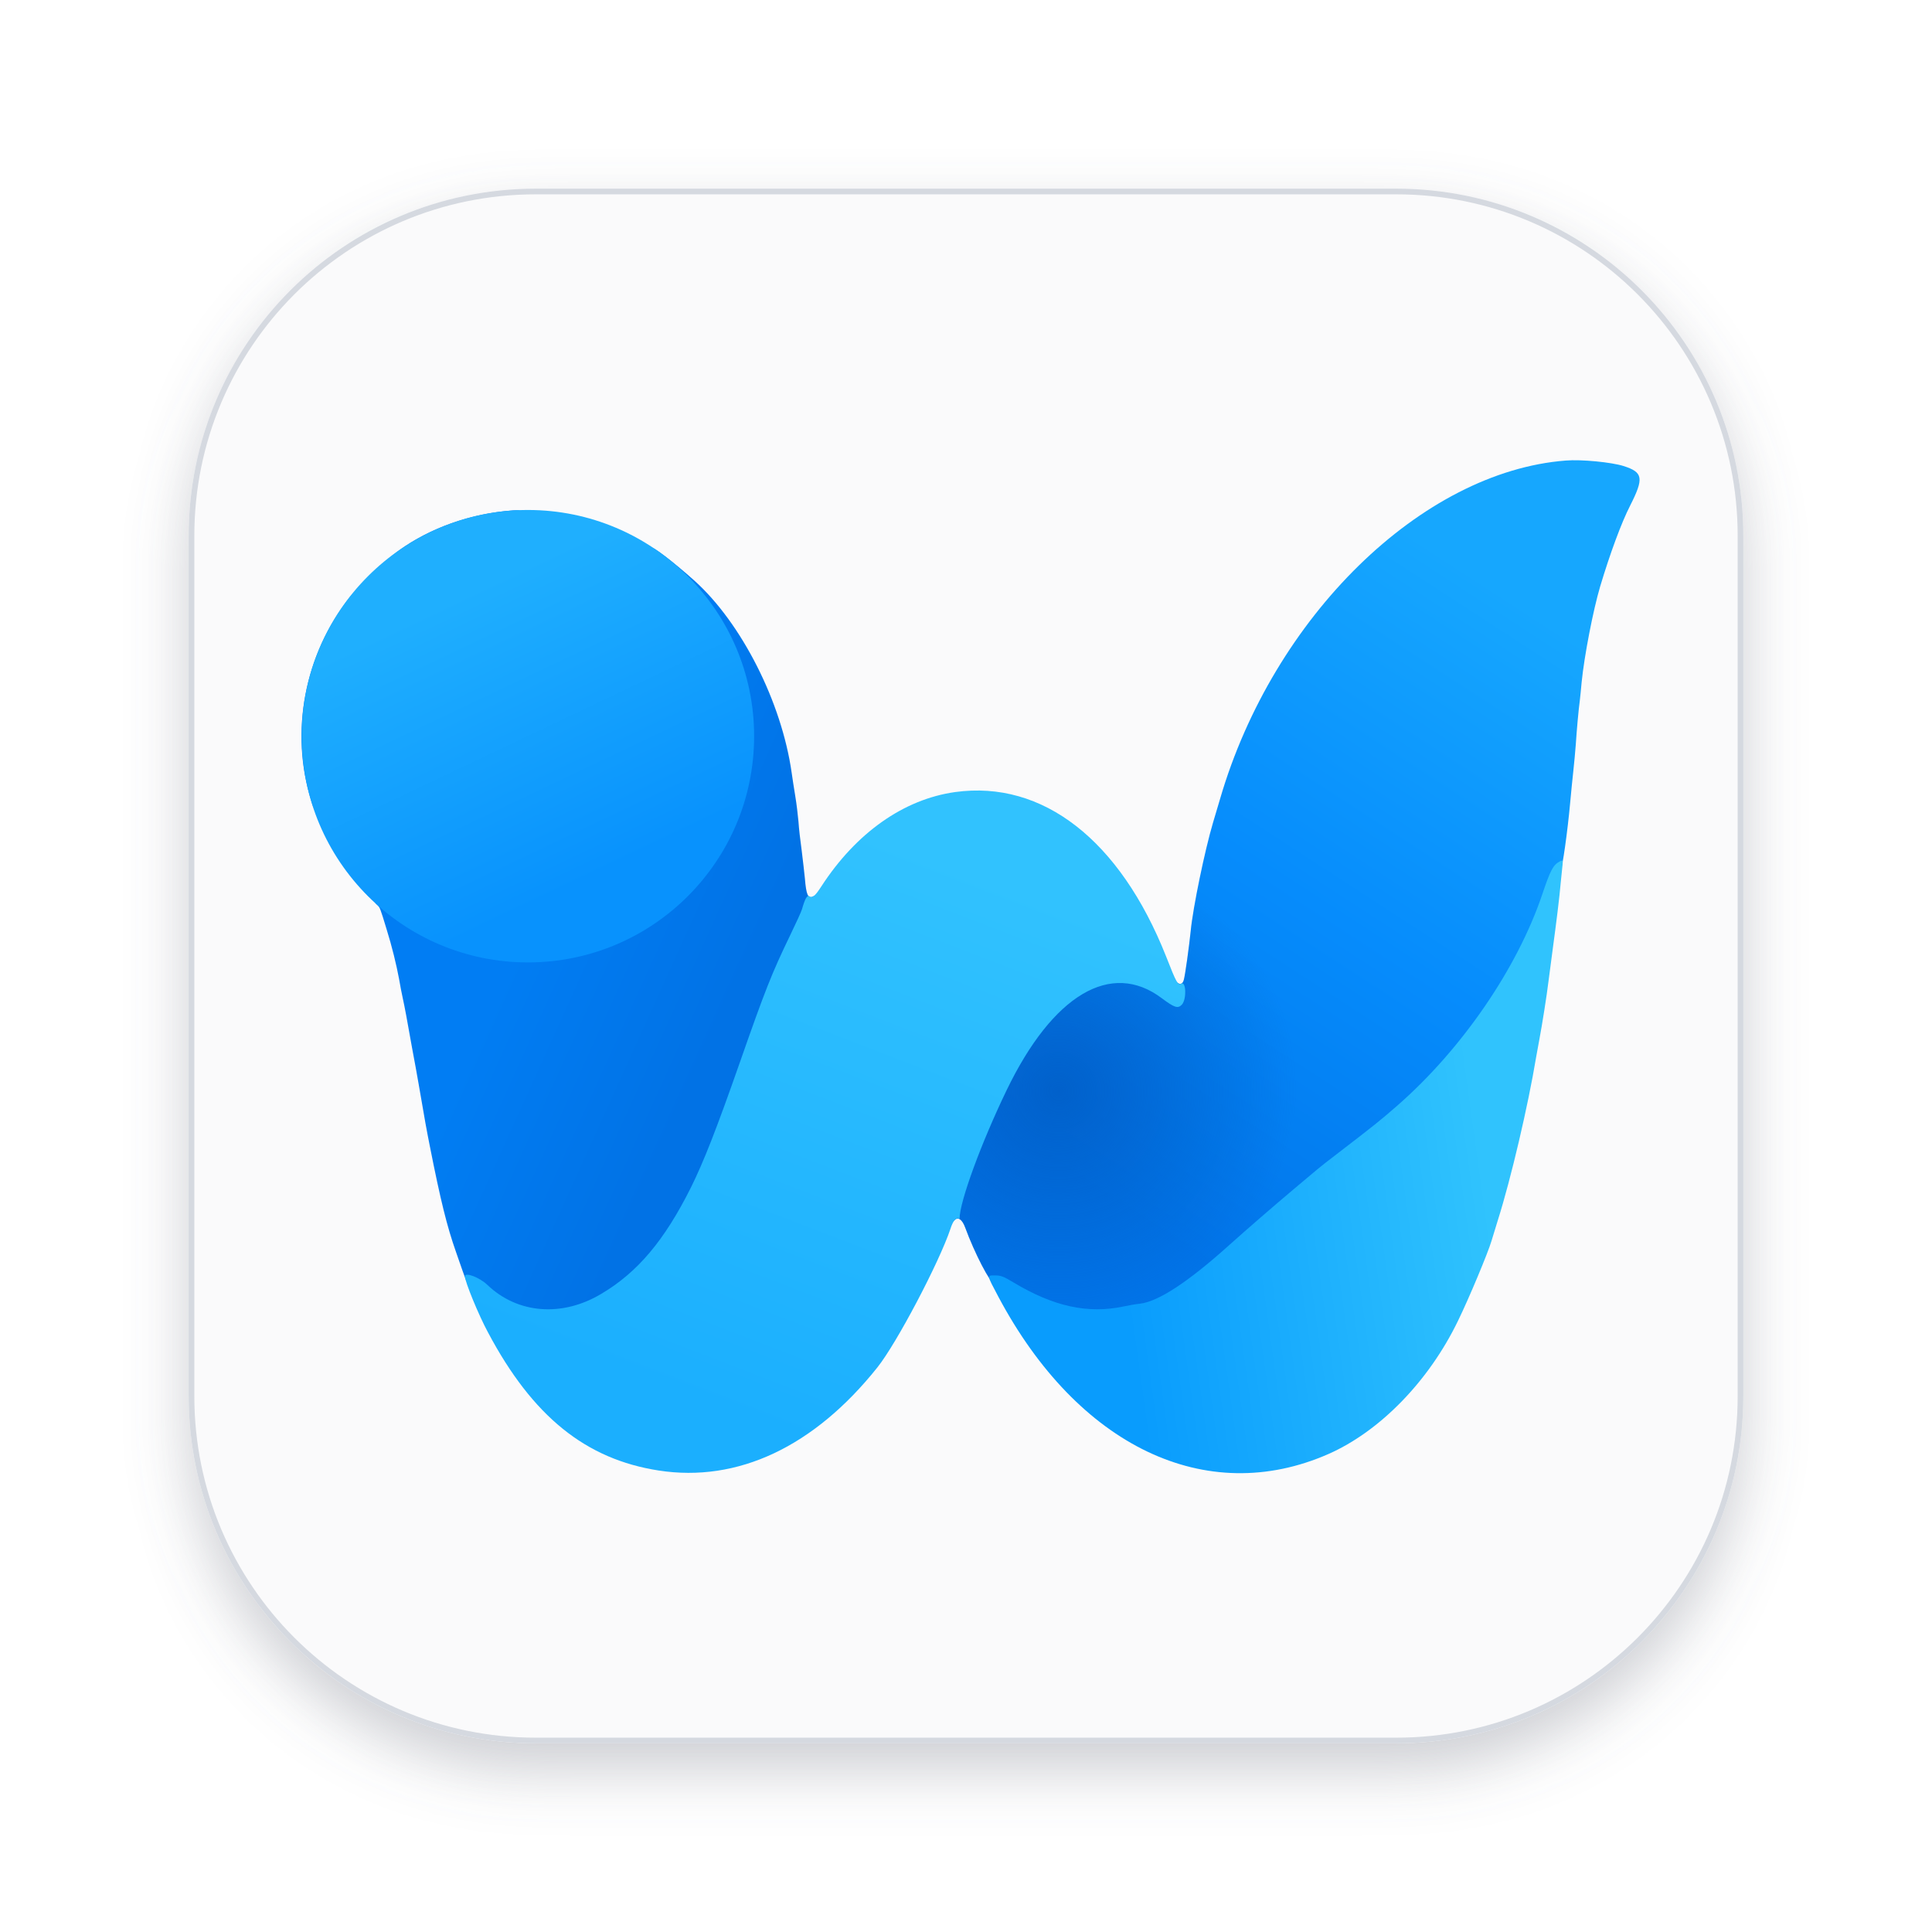
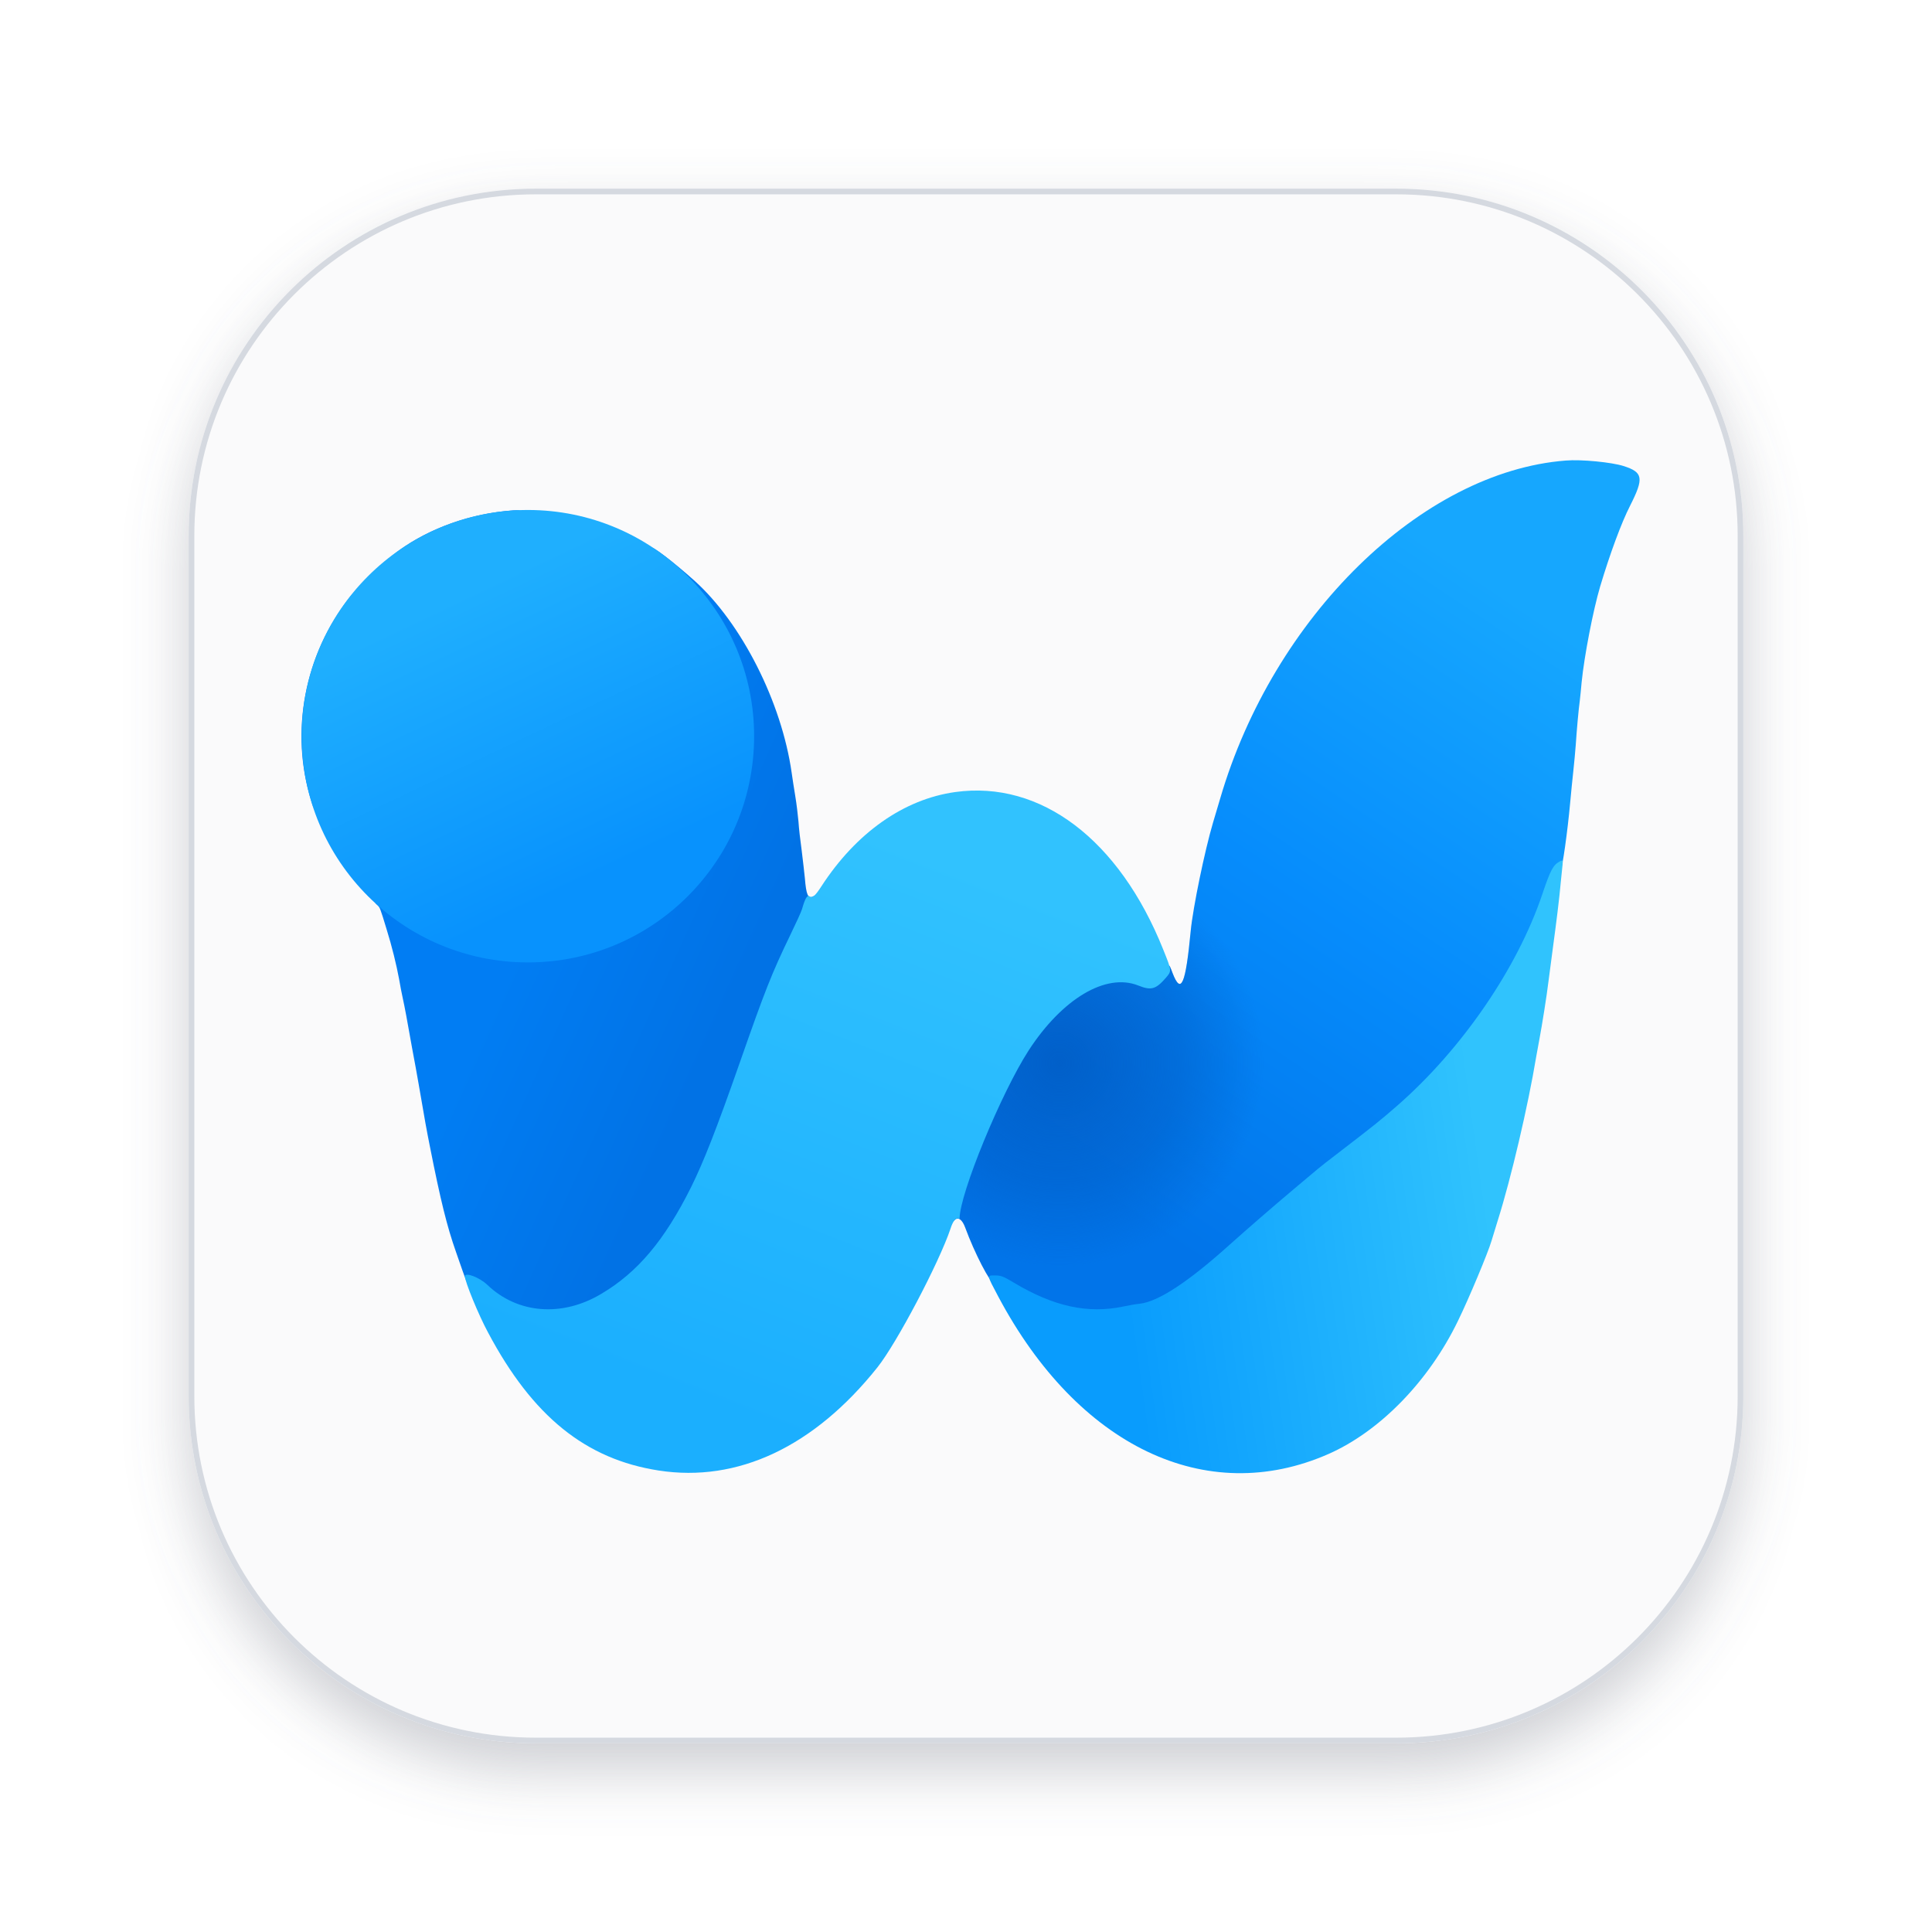
<svg xmlns="http://www.w3.org/2000/svg" width="1024" height="1024" viewBox="0 0 1024 1024" fill="none" role="img" aria-label="A blue ribbon W with a round head at its upper left, on a pale tile">
  <defs>
    <linearGradient id="head" x1="314.8" y1="464.7" x2="244.0" y2="315.8" gradientUnits="userSpaceOnUse">
      <stop offset="0" stop-color="#0892FD" />
      <stop offset="1" stop-color="#1FAFFE" />
    </linearGradient>
    <linearGradient id="back" x1="350.6" y1="612.9" x2="245.7" y2="565.4" gradientUnits="userSpaceOnUse">
      <stop offset="0" stop-color="#0172E5" />
      <stop offset="1" stop-color="#017DF3" />
    </linearGradient>
-     <linearGradient id="tail" x1="594.8" y1="642.1" x2="804.9" y2="318.8" gradientUnits="userSpaceOnUse">
+     <linearGradient id="tail" x1="592.4" y1="640.9" x2="806.9" y2="320.2" gradientUnits="userSpaceOnUse">
      <stop offset="0" stop-color="#0174E9" />
      <stop offset="0.5" stop-color="#068CFC" />
      <stop offset="1" stop-color="#16A7FE" />
    </linearGradient>
-     <linearGradient id="ribbon" x1="389.0" y1="750.9" x2="502.5" y2="455.9" gradientUnits="userSpaceOnUse">
+     <linearGradient id="ribbon" x1="388.3" y1="751.2" x2="503.4" y2="456.1" gradientUnits="userSpaceOnUse">
      <stop offset="0" stop-color="#1BAFFE" />
      <stop offset="1" stop-color="#31C2FE" />
    </linearGradient>
    <linearGradient id="rise" x1="597.1" y1="694.3" x2="793.0" y2="667.1" gradientUnits="userSpaceOnUse">
      <stop offset="0" stop-color="#099CFD" />
      <stop offset="1" stop-color="#30C3FD" />
    </linearGradient>
-     <radialGradient id="fold" cx="561.1" cy="578.3" r="126.0" gradientUnits="userSpaceOnUse">
-       <stop offset="0" stop-color="#015EC7" stop-opacity=".9" />
+     <radialGradient id="fold" cx="561.6" cy="563.5" r="108.1" gradientUnits="userSpaceOnUse">
+       <stop offset="0" stop-color="#015EC7" stop-opacity=".95" />
+       <stop offset=".6" stop-color="#015EC7" stop-opacity=".5" />
      <stop offset="1" stop-color="#015EC7" stop-opacity="0" />
    </radialGradient>
    <linearGradient id="field" gradientUnits="userSpaceOnUse">
      <stop stop-color="#FAFAFB" />
    </linearGradient>
    <linearGradient id="edge" gradientUnits="userSpaceOnUse">
      <stop stop-color="#D5D9E0" />
    </linearGradient>
    <linearGradient id="shade" gradientUnits="userSpaceOnUse">
      <stop stop-color="#6B7280" />
    </linearGradient>
    <linearGradient id="solid" gradientUnits="userSpaceOnUse">
      <stop stop-color="#0A78EE" />
    </linearGradient>
    <filter id="soft" x="-10%" y="-10%" width="120%" height="120%">
      <feGaussianBlur stdDeviation="16" />
    </filter>
  </defs>
  <g id="tile">
    <rect x="100" y="114" width="824" height="824" rx="184" fill="url(#shade)" fill-opacity=".34" filter="url(#soft)" />
    <rect x="100" y="100" width="824" height="824" rx="184" fill="url(#field)" />
    <rect x="101.5" y="101.5" width="821" height="821" rx="182.5" stroke="url(#edge)" stroke-width="3" />
  </g>
  <g id="mark">
    <path d="M267.5 270.9C245.5 273.3 224.1 281.6 208.5 294C204.6 297.1 204.4 297.5 206.6 298.2C208.5 298.9 209.8 298.4 213.2 295.9C228.7 284.7 256.5 274.5 270.5 275C273.9 275.2 275.7 274.1 276.4 271.8C276.8 270.3 274.9 270.1 267.5 270.9ZM345.1 290.3C344.7 290.9 344.7 292.9 345.1 294C345.3 294.5 346.8 296 348.6 297.3C351.5 299.4 352.7 299.9 353.9 299.7C354.1 299.7 354.2 300 354.2 300.5C354.2 300.9 357.2 304.3 361.3 308.4C397 344.2 405.8 396.2 383.8 441.1C351.2 507.8 265.4 527 207.5 480.5C203.7 477.5 202.9 477.1 200.9 477.3C198.6 477.6 198.3 478.2 199.9 479.6C201.4 481 201.5 481.3 204.9 492.5C207.8 501.8 210.1 511.3 211.5 518.8C212.1 522.2 212.9 526.6 213.4 528.7C213.9 530.8 214.7 535.1 215.3 538.2C215.9 541.4 217.3 549.1 218.4 555.4C219.6 561.6 221.2 570.6 222 575.2C225.3 594.6 226.2 599.3 227.8 607.4C233.5 636.2 236.9 650 241.7 663.6C247.6 680.6 247.4 680.1 248.7 680.3C251.3 680.5 252 680.9 255.5 684.2C283.3 710.3 326.6 698.6 354.6 657.3C365.9 640.7 372.1 628.4 381.8 603.4C386.9 590.4 388.6 585.8 395.9 564.9C409.3 526.5 412.9 517.4 422 498.9C424.8 493.2 427.9 486.2 428.9 483.4C429.9 480.7 431 477.6 431.3 476.7C432.1 474.7 432 474.5 430.8 475.2C428.3 476.5 427.3 474.2 426.6 465.5C426.3 462.3 425.5 455.7 424.9 450.7C424.2 445.7 423.4 438.8 423.2 435.4C422.9 432.1 422.2 426 421.5 421.9C420.8 417.8 420 412.3 419.6 409.6C414.3 372.2 393.1 330.3 368.1 307.8C356.9 297.8 345.8 289.3 345.1 290.3ZM185.5 316.4C161.3 347 153.5 387.9 165 424.6C166.3 428.7 166.2 428.5 167.4 427.7C169.3 426.5 169.3 424.9 167.8 418.9C160.3 389.7 165 357.1 180.4 331.5C181.6 329.5 182.6 327.4 182.6 326.7C182.6 325.8 182.9 325.5 183.5 325.3C186 324.7 189.9 317.7 189.1 315.3C188.4 313.2 188 313.3 185.5 316.4Z" fill="url(#back)" />
-     <path d="M829.9 244.1C753.5 250 674.9 326.8 646.7 423.3C645.4 427.7 643.7 433.5 642.9 436.1C638.6 450.6 632.3 480.9 631.1 493.4C630.3 501.3 628.1 517.5 627.4 519.5C626.8 521.5 625.6 522 624.1 520.9C622.6 519.8 622.4 520.4 623.5 523.2C624.1 525.1 624.3 528 623.7 528.9C623.4 529.3 622.4 528.7 618.8 526.1C589.1 503.7 555.7 522.3 529.9 575.7C513.6 609.3 498.5 654 505.9 646.7C507.8 644.8 510 646.3 511.6 650.7C516.5 664.1 524.8 680.1 526.8 680.2C529.6 680.2 530 680.4 534 682.8C556.2 696 577.1 700.9 594.4 696.8C596.4 696.3 599.8 695.8 601.9 695.5C615 694.2 629.8 685.1 653.7 663.6C663.4 654.8 677.6 642.5 688.3 633.6C693.3 629.4 698.9 624.7 700.8 623.1C702.7 621.5 707.3 617.9 711 615C731.3 599.6 733.8 597.5 743.2 589.4C778.1 558.8 807.8 515.6 821.3 475.7C824.6 465.9 825.7 463 827.1 461.5C828.1 460.4 830.9 440.1 832.2 425.7C832.7 420.5 833.4 412.8 833.9 408.6C834.4 404.4 834.9 398.1 835.2 394.6C835.7 386.9 836.7 375.8 837.3 371.6C837.5 369.8 838 365.3 838.3 361.6C839.7 347.6 844.4 323.4 848.1 310.9C853.4 293.2 859.4 277 864 268C871.4 253.4 870.9 250.3 860.5 247C854.2 245 838.1 243.4 829.9 244.1Z" fill="url(#tail)" />
-     <path d="M829.9 244.1C753.5 250 674.9 326.8 646.7 423.3C645.4 427.7 643.7 433.5 642.9 436.1C638.6 450.6 632.3 480.9 631.1 493.4C630.3 501.3 628.1 517.5 627.4 519.5C626.8 521.5 625.6 522 624.1 520.9C622.6 519.8 622.4 520.4 623.5 523.2C624.1 525.1 624.3 528 623.7 528.9C623.4 529.3 622.4 528.7 618.8 526.1C589.1 503.7 555.7 522.3 529.9 575.7C513.6 609.3 498.5 654 505.9 646.7C507.8 644.8 510 646.3 511.6 650.7C516.5 664.1 524.8 680.1 526.8 680.2C529.6 680.2 530 680.4 534 682.8C556.2 696 577.1 700.9 594.4 696.8C596.4 696.3 599.8 695.8 601.9 695.5C615 694.2 629.8 685.1 653.7 663.6C663.4 654.8 677.6 642.5 688.3 633.6C693.3 629.4 698.9 624.7 700.8 623.1C702.7 621.5 707.3 617.9 711 615C731.3 599.6 733.8 597.5 743.2 589.4C778.1 558.8 807.8 515.6 821.3 475.7C824.6 465.9 825.7 463 827.1 461.5C828.1 460.4 830.9 440.1 832.2 425.7C832.7 420.5 833.4 412.8 833.9 408.6C834.4 404.4 834.9 398.1 835.2 394.6C835.7 386.9 836.7 375.8 837.3 371.6C837.5 369.8 838 365.3 838.3 361.6C839.7 347.6 844.4 323.4 848.1 310.9C853.4 293.2 859.4 277 864 268C871.4 253.4 870.9 250.3 860.5 247C854.2 245 838.1 243.4 829.9 244.1Z" fill="url(#fold)" />
+     <path d="M829.9 244.1C753.5 250 674.9 326.8 646.7 423.3C645.4 427.7 643.7 433.5 642.9 436.1C638.6 450.6 632.3 480.9 631.1 493.4C628.4 521.9 626 527.4 621.5 515.8C619.3 510 619.9 509.8 612.8 517.6C610.5 520.1 609.6 520.2 604.1 518.3C579.6 509.8 551.1 531.8 529.9 575.7C513.6 609.3 498.5 654 505.9 646.7C507.8 644.8 510 646.3 511.6 650.7C516.5 664.1 524.8 680.1 526.8 680.2C529.6 680.2 530 680.4 534 682.8C556.2 696 577.1 700.9 594.4 696.8C596.4 696.3 599.8 695.8 601.9 695.5C615 694.2 629.8 685.1 653.7 663.6C663.4 654.8 677.6 642.5 688.3 633.6C693.3 629.4 698.9 624.7 700.8 623.1C702.7 621.5 707.3 617.9 711 615C731.3 599.6 733.8 597.5 743.2 589.4C778.1 558.8 807.8 515.6 821.3 475.7C824.6 465.9 825.7 463 827.1 461.5C828.1 460.4 830.9 440.1 832.2 425.7C832.7 420.5 833.4 412.8 833.9 408.6C834.4 404.4 834.9 398.1 835.2 394.6C835.7 386.9 836.7 375.8 837.3 371.6C837.5 369.8 838 365.3 838.3 361.6C839.7 347.6 844.4 323.4 848.1 310.9C853.4 293.2 859.4 277 864 268C871.4 253.4 870.9 250.3 860.5 247C854.2 245 838.1 243.4 829.9 244.1Z" fill="url(#tail)" />
+     <path d="M829.9 244.1C753.5 250 674.9 326.8 646.7 423.3C645.4 427.7 643.7 433.5 642.9 436.1C638.6 450.6 632.3 480.9 631.1 493.4C628.4 521.9 626 527.4 621.5 515.8C619.3 510 619.9 509.8 612.8 517.6C610.5 520.1 609.6 520.2 604.1 518.3C579.6 509.8 551.1 531.8 529.9 575.7C513.6 609.3 498.5 654 505.9 646.7C507.8 644.8 510 646.3 511.6 650.7C516.5 664.1 524.8 680.1 526.8 680.2C529.6 680.2 530 680.4 534 682.8C556.2 696 577.1 700.9 594.4 696.8C596.4 696.3 599.8 695.8 601.9 695.5C615 694.2 629.8 685.1 653.7 663.6C663.4 654.8 677.6 642.5 688.3 633.6C693.3 629.4 698.9 624.7 700.8 623.1C702.7 621.5 707.3 617.9 711 615C731.3 599.6 733.8 597.5 743.2 589.4C778.1 558.8 807.8 515.6 821.3 475.7C824.6 465.9 825.7 463 827.1 461.5C828.1 460.4 830.9 440.1 832.2 425.7C832.7 420.5 833.4 412.8 833.9 408.6C834.4 404.4 834.9 398.1 835.2 394.6C835.7 386.9 836.7 375.8 837.3 371.6C837.5 369.8 838 365.3 838.3 361.6C839.7 347.6 844.4 323.4 848.1 310.9C853.4 293.2 859.4 277 864 268C871.4 253.4 870.9 250.3 860.5 247C854.2 245 838.1 243.4 829.9 244.1Z" fill="url(#fold)" />
    <path d="M826.5 456.7C823.2 458.5 821.7 461.3 817.4 474.1C804.2 513.2 774.9 556 740.6 586C731.3 594.1 728.8 596.1 708.5 611.7C704.8 614.5 700.2 618.1 698.3 619.7C696.4 621.3 690.8 626 685.8 630.2C675.1 639.2 660.9 651.5 651.2 660.2C629.7 679.5 613.9 689.9 604.1 691C601.9 691.2 598 691.9 595.3 692.5C576.5 696.4 558.5 692.5 537.3 679.8C531.9 676.5 530.4 676 527.4 676C523 676 522.9 675.5 529.1 687.2C571.3 766.6 639.3 799.1 704 770.7C731.3 758.7 757.3 732.1 772.8 700C778.7 687.9 788.7 663.9 790.5 657.8C790.9 656.5 792.4 651.5 793.9 646.7C800.8 624.9 809.9 586.2 814.2 560.2C814.6 558 815.4 553.8 815.9 550.9C817.3 543.5 819.8 527.9 820.8 519.6C821.3 515.8 822.3 507.9 823.1 502.1C824.8 489.5 826.5 476.3 827.3 467C827.7 463.2 828.1 459.3 828.2 458.2C828.5 456 828.2 455.7 826.5 456.7Z" fill="url(#rise)" />
-     <path d="M506.3 419.8C479 423.6 453.8 441.4 435.4 469.7C431.9 475.1 430.6 476.1 428.9 475C427.8 474.3 426.6 476.5 425.1 481.8C424.7 483.2 421.9 489.3 418.9 495.5C409 516 405.6 524.6 392.1 563.2C379.7 598.6 372.9 615.9 366.2 629.4C352.2 657.4 338 674.3 318.8 685.7C298 698.2 274.4 696.4 258.3 681C254.1 677 246.4 674.1 246.4 676.5C246.4 679.2 253.6 696.9 258.7 706.3C282.3 750.7 310.4 773.4 349.1 779.4C391 785.9 431.5 766.8 465 724.8C475.3 711.9 497.8 669.1 503.8 651.2C505 647.4 506.5 645.5 507.8 645.8C508.2 645.9 508.6 646 508.6 645.9C508.6 637 520 605.9 533.5 577.9C557.9 527.3 588.9 508.8 615.8 529.1C622.5 534.1 624.3 534.7 626.4 532.5C629 529.7 628.7 520 626.1 521.3C624.3 522.3 623.6 521.1 618 506.8C593.6 445.3 552.7 413.4 506.3 419.8Z" fill="url(#ribbon)" />
+     <path d="M506.3 419.8C479 423.6 453.8 441.4 435.4 469.7C431.9 475.1 430.6 476.1 428.9 475C427.8 474.3 426.6 476.5 425.1 481.8C424.7 483.2 421.9 489.3 418.9 495.5C409 516 405.6 524.6 392.1 563.2C379.7 598.6 372.9 615.9 366.2 629.4C352.2 657.4 338 674.3 318.8 685.7C298 698.2 274.4 696.4 258.3 681C254.1 677 246.4 674.1 246.4 676.5C246.4 679.2 253.6 696.9 258.7 706.3C282.3 750.7 310.4 773.4 349.1 779.4C391 785.9 431.5 766.8 465 724.8C475.3 711.9 497.8 669.1 503.8 651.2C505 647.4 506.5 645.5 507.8 645.8C508.2 645.9 508.6 646 508.6 645.9C508.6 632.8 530.6 579.3 545.3 556.6C563.1 529.3 586.1 515.6 603.2 522.3C610.1 525.1 612.6 524.4 617.9 518.3C621.1 514.6 621.1 514.6 616.5 503.2C593.2 445 551.6 413.5 506.3 419.8Z" fill="url(#ribbon)" />
    <circle cx="279.8" cy="390.2" r="119.9" fill="url(#head)" />
  </g>
  <g id="mark-small" display="none">
    <rect x="104" y="104" width="816" height="816" rx="180" stroke="url(#edge)" stroke-width="8" />
    <path d="M267.5 270.9C245.5 273.3 224.1 281.6 208.5 294C204.6 297.1 204.4 297.5 206.6 298.2C208.5 298.9 209.8 298.4 213.2 295.9C228.7 284.7 256.5 274.5 270.5 275C273.9 275.2 275.7 274.1 276.4 271.8C276.8 270.3 274.9 270.1 267.5 270.9ZM345.1 290.3C344.7 290.9 344.7 292.9 345.1 294C345.3 294.5 346.8 296 348.6 297.3C351.5 299.4 352.7 299.9 353.9 299.7C354.1 299.7 354.2 300 354.2 300.5C354.2 300.9 357.2 304.3 361.3 308.4C397 344.2 405.8 396.2 383.8 441.1C351.2 507.8 265.4 527 207.5 480.5C203.7 477.5 202.9 477.1 200.9 477.3C198.6 477.6 198.3 478.2 199.9 479.6C201.4 481 201.5 481.3 204.9 492.5C207.8 501.8 210.1 511.3 211.5 518.8C212.1 522.2 212.9 526.6 213.4 528.7C213.9 530.8 214.7 535.1 215.3 538.2C215.9 541.4 217.3 549.1 218.4 555.4C219.6 561.6 221.2 570.6 222 575.2C225.3 594.6 226.2 599.3 227.8 607.4C233.5 636.2 236.9 650 241.7 663.6C247.6 680.6 247.4 680.1 248.7 680.3C251.3 680.5 252 680.9 255.5 684.2C283.3 710.3 326.6 698.6 354.6 657.3C365.9 640.7 372.1 628.4 381.8 603.4C386.9 590.4 388.6 585.8 395.9 564.9C409.3 526.5 412.9 517.4 422 498.9C424.8 493.2 427.9 486.2 428.9 483.4C429.9 480.7 431 477.6 431.3 476.7C432.1 474.7 432 474.5 430.8 475.2C428.3 476.5 427.3 474.2 426.6 465.5C426.3 462.3 425.5 455.7 424.9 450.7C424.2 445.7 423.4 438.8 423.2 435.4C422.9 432.1 422.2 426 421.5 421.9C420.8 417.8 420 412.3 419.6 409.6C414.3 372.2 393.1 330.3 368.1 307.8C356.9 297.8 345.8 289.3 345.1 290.3ZM185.5 316.4C161.3 347 153.5 387.9 165 424.6C166.3 428.7 166.2 428.5 167.4 427.7C169.3 426.5 169.3 424.9 167.8 418.9C160.3 389.7 165 357.1 180.4 331.5C181.6 329.5 182.6 327.4 182.6 326.7C182.6 325.8 182.9 325.5 183.5 325.3C186 324.7 189.9 317.7 189.1 315.3C188.4 313.2 188 313.3 185.5 316.4Z" fill="url(#back)" />
-     <path d="M829.9 244.1C753.5 250 674.9 326.8 646.7 423.3C645.4 427.7 643.7 433.5 642.9 436.1C638.6 450.6 632.3 480.9 631.1 493.4C630.3 501.3 628.1 517.5 627.4 519.5C626.8 521.5 625.6 522 624.1 520.9C622.6 519.8 622.4 520.4 623.5 523.2C624.1 525.1 624.3 528 623.7 528.9C623.4 529.3 622.4 528.7 618.8 526.1C589.1 503.7 555.7 522.3 529.9 575.7C513.6 609.3 498.5 654 505.9 646.7C507.8 644.8 510 646.3 511.6 650.7C516.5 664.1 524.8 680.1 526.8 680.2C529.6 680.2 530 680.4 534 682.8C556.2 696 577.1 700.9 594.4 696.8C596.4 696.3 599.8 695.8 601.9 695.5C615 694.2 629.8 685.1 653.7 663.6C663.4 654.8 677.6 642.5 688.3 633.6C693.3 629.4 698.9 624.7 700.8 623.1C702.7 621.5 707.3 617.9 711 615C731.3 599.6 733.8 597.5 743.2 589.4C778.1 558.8 807.8 515.6 821.3 475.7C824.6 465.9 825.7 463 827.1 461.5C828.1 460.4 830.9 440.1 832.2 425.7C832.7 420.5 833.4 412.8 833.9 408.6C834.4 404.4 834.9 398.1 835.2 394.6C835.7 386.9 836.7 375.8 837.3 371.6C837.5 369.8 838 365.3 838.3 361.6C839.7 347.6 844.4 323.4 848.1 310.9C853.4 293.2 859.4 277 864 268C871.4 253.4 870.9 250.3 860.5 247C854.2 245 838.1 243.4 829.9 244.1Z" fill="url(#tail)" />
-     <path d="M829.9 244.1C753.5 250 674.9 326.8 646.7 423.3C645.4 427.7 643.7 433.5 642.9 436.1C638.6 450.6 632.3 480.9 631.1 493.4C630.3 501.3 628.1 517.5 627.4 519.5C626.8 521.5 625.6 522 624.1 520.9C622.6 519.8 622.4 520.4 623.5 523.2C624.1 525.1 624.3 528 623.7 528.9C623.4 529.3 622.4 528.7 618.8 526.1C589.1 503.7 555.7 522.3 529.9 575.7C513.6 609.3 498.5 654 505.9 646.7C507.8 644.8 510 646.3 511.6 650.7C516.5 664.1 524.8 680.1 526.8 680.2C529.6 680.2 530 680.4 534 682.8C556.2 696 577.1 700.9 594.4 696.8C596.4 696.3 599.8 695.8 601.9 695.5C615 694.2 629.8 685.1 653.7 663.6C663.4 654.8 677.6 642.5 688.3 633.6C693.3 629.4 698.9 624.7 700.8 623.1C702.7 621.5 707.3 617.9 711 615C731.3 599.6 733.8 597.5 743.2 589.4C778.1 558.8 807.8 515.6 821.3 475.7C824.6 465.9 825.7 463 827.1 461.5C828.1 460.4 830.9 440.1 832.2 425.7C832.7 420.5 833.4 412.8 833.9 408.6C834.4 404.4 834.9 398.1 835.2 394.6C835.7 386.9 836.7 375.8 837.3 371.6C837.5 369.8 838 365.3 838.3 361.6C839.7 347.6 844.4 323.4 848.1 310.9C853.4 293.2 859.4 277 864 268C871.4 253.4 870.9 250.3 860.5 247C854.2 245 838.1 243.4 829.9 244.1Z" fill="url(#fold)" />
+     <path d="M829.9 244.1C753.5 250 674.9 326.8 646.7 423.3C645.4 427.7 643.7 433.5 642.9 436.1C638.6 450.6 632.3 480.9 631.1 493.4C628.4 521.9 626 527.4 621.5 515.8C619.3 510 619.9 509.8 612.8 517.6C610.5 520.1 609.6 520.2 604.1 518.3C579.6 509.8 551.1 531.8 529.9 575.7C513.6 609.3 498.5 654 505.9 646.7C507.8 644.8 510 646.3 511.6 650.7C516.5 664.1 524.8 680.1 526.8 680.2C529.6 680.2 530 680.4 534 682.8C556.2 696 577.1 700.9 594.4 696.8C596.4 696.3 599.8 695.8 601.9 695.5C615 694.2 629.8 685.1 653.7 663.6C663.4 654.8 677.6 642.5 688.3 633.6C693.3 629.4 698.9 624.7 700.8 623.1C702.7 621.5 707.3 617.9 711 615C731.3 599.6 733.8 597.5 743.2 589.4C778.1 558.8 807.8 515.6 821.3 475.7C824.6 465.9 825.7 463 827.1 461.5C828.1 460.4 830.9 440.1 832.2 425.7C832.7 420.5 833.4 412.8 833.9 408.6C834.4 404.4 834.9 398.1 835.2 394.6C835.7 386.9 836.7 375.8 837.3 371.6C837.5 369.8 838 365.3 838.3 361.6C839.7 347.6 844.4 323.4 848.1 310.9C853.4 293.2 859.4 277 864 268C871.4 253.4 870.9 250.3 860.5 247C854.2 245 838.1 243.4 829.9 244.1Z" fill="url(#tail)" />
+     <path d="M829.9 244.1C753.5 250 674.9 326.8 646.7 423.3C645.4 427.7 643.7 433.5 642.9 436.1C638.6 450.6 632.3 480.9 631.1 493.4C628.4 521.9 626 527.4 621.5 515.8C619.3 510 619.9 509.8 612.8 517.6C610.5 520.1 609.6 520.2 604.1 518.3C579.6 509.8 551.1 531.8 529.9 575.7C513.6 609.3 498.5 654 505.9 646.7C507.8 644.8 510 646.3 511.6 650.7C516.5 664.1 524.8 680.1 526.8 680.2C529.6 680.2 530 680.4 534 682.8C556.2 696 577.1 700.9 594.4 696.8C596.4 696.3 599.8 695.8 601.9 695.5C615 694.2 629.8 685.1 653.7 663.6C663.4 654.8 677.6 642.5 688.3 633.6C693.3 629.4 698.9 624.7 700.8 623.1C702.7 621.5 707.3 617.9 711 615C731.3 599.6 733.8 597.5 743.2 589.4C778.1 558.8 807.8 515.6 821.3 475.7C824.6 465.9 825.7 463 827.1 461.5C828.1 460.4 830.9 440.1 832.2 425.7C832.7 420.5 833.4 412.8 833.9 408.6C834.4 404.4 834.9 398.1 835.2 394.6C835.7 386.9 836.7 375.8 837.3 371.6C837.5 369.8 838 365.3 838.3 361.6C839.7 347.6 844.4 323.4 848.1 310.9C853.4 293.2 859.4 277 864 268C871.4 253.4 870.9 250.3 860.5 247C854.2 245 838.1 243.4 829.9 244.1Z" fill="url(#fold)" />
    <path d="M826.5 456.7C823.2 458.5 821.7 461.3 817.4 474.1C804.2 513.2 774.9 556 740.6 586C731.3 594.1 728.8 596.1 708.5 611.7C704.8 614.5 700.2 618.1 698.3 619.7C696.4 621.3 690.8 626 685.8 630.2C675.1 639.2 660.9 651.5 651.2 660.2C629.7 679.5 613.9 689.9 604.1 691C601.9 691.2 598 691.9 595.3 692.5C576.5 696.4 558.5 692.5 537.3 679.8C531.9 676.5 530.4 676 527.4 676C523 676 522.9 675.5 529.1 687.2C571.3 766.6 639.3 799.1 704 770.7C731.3 758.7 757.3 732.1 772.8 700C778.7 687.9 788.7 663.9 790.5 657.8C790.9 656.5 792.4 651.5 793.9 646.7C800.8 624.9 809.9 586.2 814.2 560.2C814.6 558 815.4 553.8 815.9 550.9C817.3 543.5 819.8 527.9 820.8 519.6C821.3 515.8 822.3 507.9 823.1 502.1C824.8 489.5 826.5 476.3 827.3 467C827.7 463.2 828.1 459.3 828.2 458.2C828.5 456 828.2 455.7 826.5 456.7Z" fill="url(#rise)" />
-     <path d="M506.3 419.8C479 423.6 453.8 441.4 435.4 469.7C431.9 475.1 430.6 476.1 428.9 475C427.8 474.3 426.6 476.5 425.1 481.8C424.7 483.2 421.9 489.3 418.9 495.5C409 516 405.6 524.6 392.1 563.2C379.7 598.6 372.9 615.9 366.2 629.4C352.2 657.4 338 674.3 318.8 685.7C298 698.2 274.4 696.4 258.3 681C254.1 677 246.4 674.1 246.4 676.5C246.4 679.2 253.6 696.9 258.7 706.3C282.3 750.7 310.4 773.4 349.1 779.4C391 785.9 431.5 766.8 465 724.8C475.3 711.9 497.8 669.1 503.8 651.2C505 647.4 506.5 645.5 507.8 645.8C508.2 645.9 508.6 646 508.6 645.9C508.6 637 520 605.9 533.5 577.9C557.9 527.3 588.9 508.8 615.8 529.1C622.5 534.1 624.3 534.7 626.4 532.5C629 529.7 628.7 520 626.1 521.3C624.3 522.3 623.6 521.1 618 506.8C593.6 445.3 552.7 413.4 506.3 419.8Z" fill="url(#ribbon)" />
+     <path d="M506.3 419.8C479 423.6 453.8 441.4 435.4 469.7C431.9 475.1 430.6 476.1 428.9 475C427.8 474.3 426.6 476.5 425.1 481.8C424.7 483.2 421.9 489.3 418.9 495.5C409 516 405.6 524.6 392.1 563.2C379.7 598.6 372.9 615.9 366.2 629.4C352.2 657.4 338 674.3 318.8 685.7C298 698.2 274.4 696.4 258.3 681C254.1 677 246.4 674.1 246.4 676.5C246.4 679.2 253.6 696.9 258.7 706.3C282.3 750.7 310.4 773.4 349.1 779.4C391 785.9 431.5 766.8 465 724.8C475.3 711.9 497.8 669.1 503.8 651.2C505 647.4 506.5 645.5 507.8 645.8C508.2 645.9 508.6 646 508.6 645.9C508.6 632.8 530.6 579.3 545.3 556.6C563.1 529.3 586.1 515.6 603.2 522.3C610.1 525.1 612.6 524.4 617.9 518.3C621.1 514.6 621.1 514.6 616.5 503.2C593.2 445 551.6 413.5 506.3 419.8Z" fill="url(#ribbon)" />
    <circle cx="279.8" cy="390.2" r="119.9" fill="url(#head)" />
  </g>
  <g id="mark-tiny" display="none">
    <rect x="84" y="84" width="856" height="856" rx="180" fill="url(#field)" stroke="url(#edge)" stroke-width="40" />
    <path d="M859.3 238C816 241.5 766.7 273.6 729.3 322.6C709.1 349.2 689.2 387.7 680.9 416.5C680.1 419.3 678.3 425.4 676.9 430.1C670.8 450.5 664.7 479.4 663 496.2C659.3 532.8 653.8 542.5 636.7 542.5C623.5 542.5 619.2 537.9 609.7 514.1C588 459.5 555.8 430.1 517.6 430.1C491.8 430.1 464.3 447.1 446.5 474.1C437.1 488.3 432.4 491.7 421.7 491.8C406.8 491.8 399.7 482.9 397.5 461.3C397 456.3 396.1 448.2 395.5 443.4C394.8 438.5 394.1 431.8 393.9 428.5C393.6 425.2 392.9 420.1 392.4 417.1C391.9 414.1 391 408.3 390.4 404.1C389.7 399.8 388.6 393.5 387.8 390.1C386.5 384.6 386.2 382.6 385.9 374.5C381.4 261.7 246.9 207.3 166.6 285.8C106.2 344.8 117.5 443.9 189.5 488.6C196.5 492.9 197.9 495.9 200.9 512.7C201.4 515 202.5 521 203.5 526C204.5 530.9 206.4 540.9 207.7 548.1C209 555.2 210.6 563.7 211.2 566.9C211.8 570.1 212.7 574.8 213.1 577.4C219.5 618 227.6 654.1 235 674.9C236.6 679.6 239.2 687 240.7 691.4C270 777.5 342.4 811.2 406.8 768.8C421.7 759 440 740.8 449.4 726.3C459.5 710.9 479.3 671.6 483.4 659C492.6 630.8 520.3 631.9 532 660.8C537.3 673.9 553.3 704.7 560.1 714.9C619.5 804 710.6 812 767 733C781.7 712.4 797.4 675.2 807.9 636C813.5 615.3 821.2 580.1 824.4 560.9C824.9 558.4 825.7 553.8 826.3 550.6C827.8 542.4 830.5 525.3 831.7 516.2C832.2 512 833.3 503.3 834.2 496.9C836.3 481.9 837.4 472.6 838.8 458.3C839.5 451.8 840.6 442.2 841.4 436.9C842.2 431.5 843.2 422.5 843.8 416.8C844.3 411.2 845.1 402.8 845.6 398.2C846.1 393.6 846.7 386.7 847 382.9C847.6 374.3 848.7 362.9 849.6 355.2C849.9 352 850.6 346.1 851 342.2C853.8 313.8 861.8 281.7 873.7 250.8C879.1 236.8 878.7 236.4 859.3 238Z" fill="url(#solid)" />
  </g>
  <g id="glyph" display="none" data-view-box="125 234 755 555">
    <path d="M859.3 238C816 241.5 766.7 273.6 729.3 322.6C709.1 349.2 689.2 387.7 680.9 416.5C680.1 419.3 678.3 425.4 676.9 430.1C670.8 450.5 664.7 479.4 663 496.2C659.3 532.8 653.8 542.5 636.7 542.5C623.5 542.5 619.2 537.9 609.7 514.1C588 459.5 555.8 430.1 517.6 430.1C491.8 430.1 464.3 447.1 446.5 474.1C437.1 488.3 432.4 491.7 421.7 491.8C406.8 491.8 399.7 482.9 397.5 461.3C397 456.3 396.1 448.2 395.5 443.4C394.8 438.5 394.1 431.8 393.9 428.5C393.6 425.2 392.9 420.1 392.4 417.1C391.9 414.1 391 408.3 390.4 404.1C389.7 399.8 388.6 393.5 387.8 390.1C386.5 384.6 386.2 382.6 385.9 374.5C381.4 261.7 246.9 207.3 166.6 285.8C106.2 344.8 117.5 443.9 189.5 488.6C196.5 492.9 197.9 495.9 200.9 512.7C201.4 515 202.5 521 203.5 526C204.5 530.9 206.4 540.9 207.7 548.1C209 555.2 210.6 563.7 211.2 566.9C211.8 570.1 212.7 574.8 213.1 577.4C219.5 618 227.6 654.1 235 674.9C236.6 679.6 239.2 687 240.7 691.4C270 777.5 342.4 811.2 406.8 768.8C421.7 759 440 740.8 449.4 726.3C459.5 710.9 479.3 671.6 483.4 659C492.6 630.8 520.3 631.9 532 660.8C537.3 673.9 553.3 704.7 560.1 714.9C619.5 804 710.6 812 767 733C781.7 712.4 797.4 675.2 807.9 636C813.5 615.3 821.2 580.1 824.4 560.9C824.9 558.4 825.7 553.8 826.3 550.6C827.8 542.4 830.5 525.3 831.7 516.2C832.2 512 833.3 503.3 834.2 496.9C836.3 481.9 837.4 472.6 838.8 458.3C839.5 451.8 840.6 442.2 841.4 436.9C842.2 431.5 843.2 422.5 843.8 416.8C844.3 411.2 845.1 402.8 845.6 398.2C846.1 393.6 846.7 386.7 847 382.9C847.6 374.3 848.7 362.9 849.6 355.2C849.9 352 850.6 346.1 851 342.2C853.8 313.8 861.8 281.7 873.7 250.8C879.1 236.8 878.7 236.4 859.3 238Z" fill="#000" />
  </g>
  <g id="wordmark" display="none" data-advance="2958">
    <path d="M229 0L37 -710L196 -710L318 -210L441 -710L574 -710L698 -210L819 -710L978 -710L787 0L623 0L507 -454L391 0L229 0ZM1324 12Q1242 12 1181 -22.5Q1120 -57 1086 -120Q1052 -183 1052 -268Q1052 -353 1086 -415.5Q1120 -478 1181 -513Q1242 -548 1324 -548Q1406 -548 1467.5 -513Q1529 -478 1562.5 -415.5Q1596 -353 1596 -268Q1596 -183 1562.5 -120Q1529 -57 1467.5 -22.5Q1406 12 1324 12ZM1324 -103Q1380 -103 1411 -146.5Q1442 -190 1442 -268Q1442 -346 1411 -389.5Q1380 -433 1324 -433Q1268 -433 1237 -389.5Q1206 -346 1206 -268Q1206 -190 1237 -146.5Q1268 -103 1324 -103ZM1699 0L1699 -536L1841 -536L1845 -429Q1861 -485 1892 -510.5Q1923 -536 1972 -536L2021 -536L2021 -412L1972 -412Q1909 -412 1879 -386.5Q1849 -361 1849 -301L1849 0L1699 0ZM2124 0L2124 -536L2259 -536L2262 -449Q2282 -496 2320.5 -522Q2359 -548 2408 -548Q2466 -548 2505 -518.5Q2544 -489 2561 -439Q2580 -492 2619.5 -520Q2659 -548 2712 -548Q2794 -548 2843 -496Q2892 -444 2892 -345L2892 0L2742 0L2742 -303Q2742 -429 2661 -429Q2620 -429 2597.5 -395.5Q2575 -362 2575 -301L2575 0L2440 0L2440 -301Q2440 -363 2422 -396Q2404 -429 2360 -429Q2319 -429 2296.5 -395Q2274 -361 2274 -301L2274 0L2124 0Z" />
  </g>
</svg>
